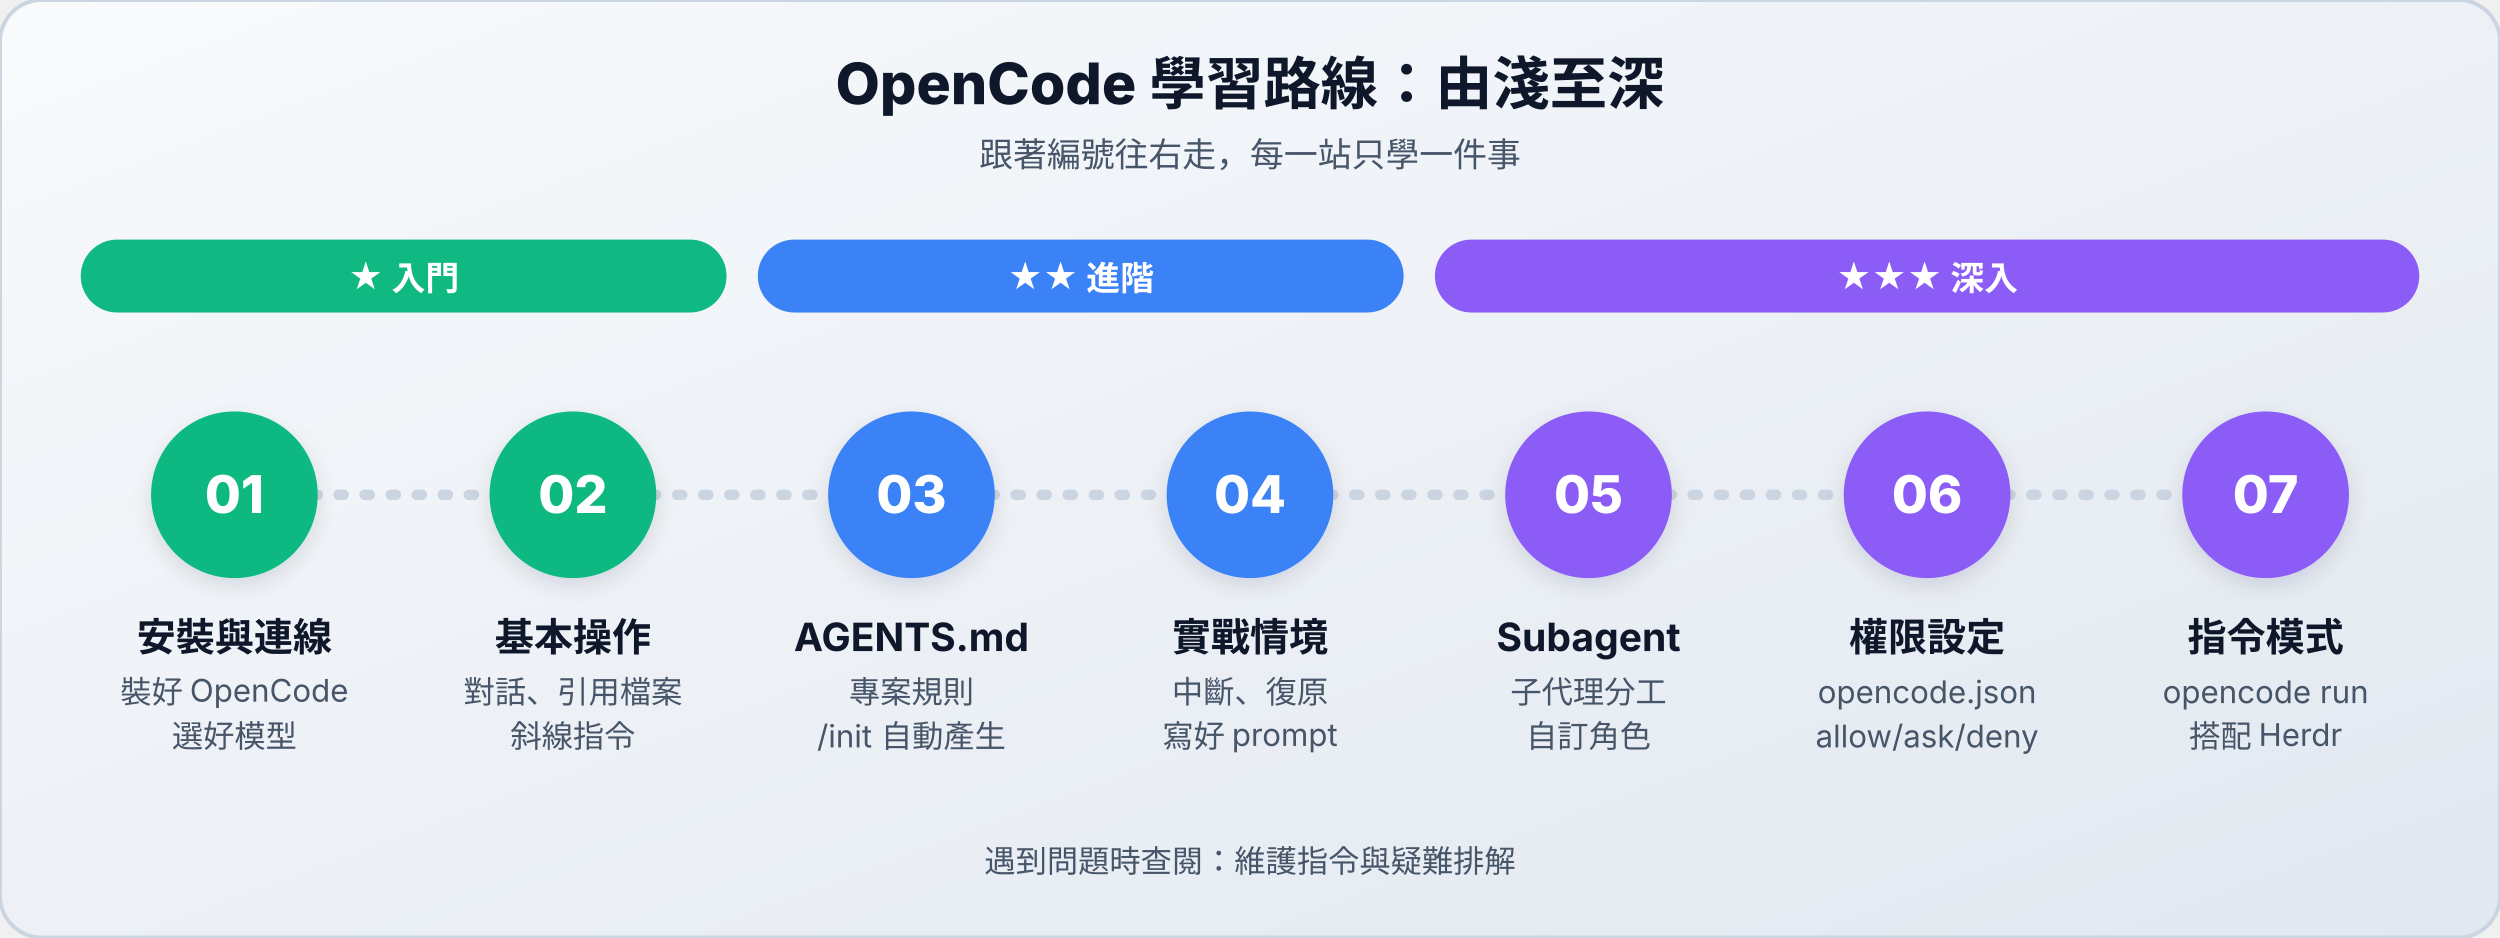
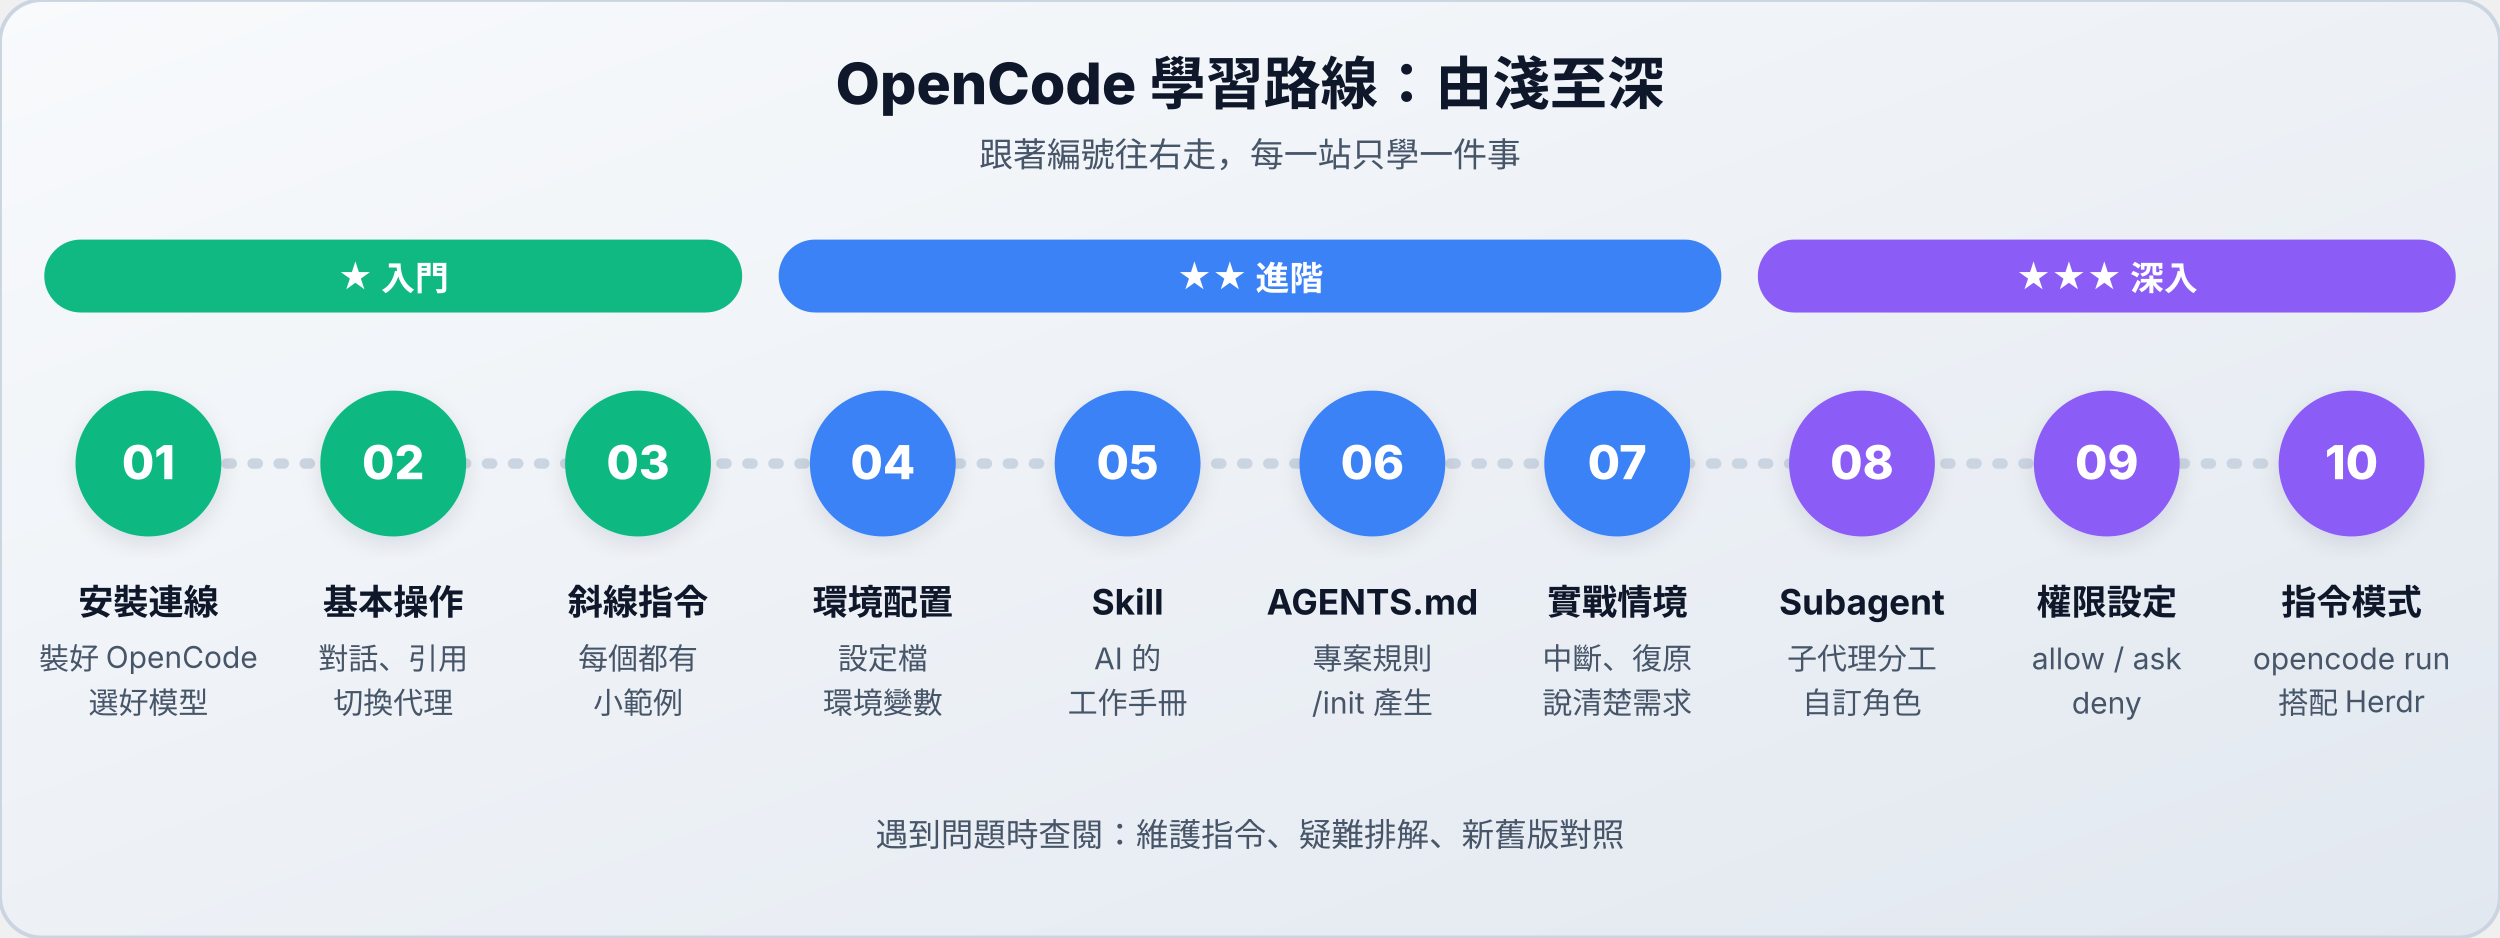
<svg xmlns="http://www.w3.org/2000/svg" viewBox="0 0 960 360" width="100%">
  <defs>
    <linearGradient id="bg" x1="0%" y1="0%" x2="100%" y2="100%">
      <stop offset="0%" stop-color="#f8fafc" />
      <stop offset="100%" stop-color="#e2e8f0" />
    </linearGradient>
-     <filter id="shadow" x="-20%" y="-20%" width="140%" height="140%">
-       <feDropShadow dx="0" dy="3" stdDeviation="4" flood-color="#0f172a" flood-opacity="0.12" />
+     <filter id="shadow" x="-10%" y="-10%" width="120%" height="125%">
+       <feDropShadow dx="0" dy="3" stdDeviation="4" flood-color="#0f172a" flood-opacity="0.10" />
    </filter>
  </defs>
  <style>
    text { font-family: -apple-system, BlinkMacSystemFont, "PingFang TC", "Noto Sans TC", "Microsoft JhengHei", sans-serif; }
    .title { font-size: 22px; font-weight: 800; fill: #0f172a; }
    .sub { font-size: 13px; fill: #475569; }
    .band { font-size: 13px; font-weight: 700; fill: #ffffff; }
-     .num { font-size: 20px; font-weight: 800; fill: #ffffff; }
-     .name { font-size: 15px; font-weight: 700; fill: #0f172a; }
-     .desc { font-size: 12px; fill: #475569; }
+     .num { font-size: 18px; font-weight: 800; fill: #ffffff; }
+     .name { font-size: 13.5px; font-weight: 700; fill: #0f172a; }
+     .desc { font-size: 11.5px; fill: #475569; }
  </style>
  <rect width="960" height="360" rx="16" fill="url(#bg)" stroke="#cbd5e1" stroke-width="1.5" />
  <text x="480" y="40" class="title" text-anchor="middle">OpenCode 學習路線：由淺至深</text>
  <text x="480" y="64" class="sub" text-anchor="middle">跟著編號往右走，每一站只學一件事</text>
-   <rect x="31" y="92" width="248" height="28" rx="14" fill="#10b981" />
-   <text x="155" y="111" class="band" text-anchor="middle">★ 入門</text>
-   <rect x="291" y="92" width="248" height="28" rx="14" fill="#3b82f6" />
-   <text x="415" y="111" class="band" text-anchor="middle">★★ 進階</text>
-   <rect x="551" y="92" width="378" height="28" rx="14" fill="#8b5cf6" />
-   <text x="740" y="111" class="band" text-anchor="middle">★★★ 深入</text>
-   <line x1="90" y1="190" x2="870" y2="190" stroke="#cbd5e1" stroke-width="4" stroke-dasharray="2 8" stroke-linecap="round" />
+   <rect x="17" y="92" width="268" height="28" rx="14" fill="#10b981" />
+   <text x="151.0" y="111" class="band" text-anchor="middle">★ 入門</text>
+   <rect x="299" y="92" width="362" height="28" rx="14" fill="#3b82f6" />
+   <text x="480.0" y="111" class="band" text-anchor="middle">★★ 進階</text>
+   <rect x="675" y="92" width="268" height="28" rx="14" fill="#8b5cf6" />
+   <text x="809.0" y="111" class="band" text-anchor="middle">★★★ 深入</text>
+   <line x1="57" y1="178" x2="903" y2="178" stroke="#cbd5e1" stroke-width="4" stroke-dasharray="2 8" stroke-linecap="round" />
  <g filter="url(#shadow)">
-     <circle cx="90" cy="190" r="32" fill="#10b981" />
-     <circle cx="220" cy="190" r="32" fill="#10b981" />
-     <circle cx="350" cy="190" r="32" fill="#3b82f6" />
-     <circle cx="480" cy="190" r="32" fill="#3b82f6" />
-     <circle cx="610" cy="190" r="32" fill="#8b5cf6" />
-     <circle cx="740" cy="190" r="32" fill="#8b5cf6" />
-     <circle cx="870" cy="190" r="32" fill="#8b5cf6" />
+     <circle cx="57" cy="178" r="28" fill="#10b981" />
+     <circle cx="151" cy="178" r="28" fill="#10b981" />
+     <circle cx="245" cy="178" r="28" fill="#10b981" />
+     <circle cx="339" cy="178" r="28" fill="#3b82f6" />
+     <circle cx="433" cy="178" r="28" fill="#3b82f6" />
+     <circle cx="527" cy="178" r="28" fill="#3b82f6" />
+     <circle cx="621" cy="178" r="28" fill="#3b82f6" />
+     <circle cx="715" cy="178" r="28" fill="#8b5cf6" />
+     <circle cx="809" cy="178" r="28" fill="#8b5cf6" />
+     <circle cx="903" cy="178" r="28" fill="#8b5cf6" />
  </g>
-   <text x="90" y="197" class="num" text-anchor="middle">01</text>
-   <text x="90" y="250" class="name" text-anchor="middle">安裝與連線</text>
-   <text x="90" y="270" class="desc" text-anchor="middle">裝好 OpenCode</text>
-   <text x="90" y="287" class="desc" text-anchor="middle">選好模型</text>
-   <text x="220" y="197" class="num" text-anchor="middle">02</text>
-   <text x="220" y="250" class="name" text-anchor="middle">基本操作</text>
-   <text x="220" y="270" class="desc" text-anchor="middle">對話、引用檔案</text>
-   <text x="220" y="287" class="desc" text-anchor="middle">斜線指令</text>
-   <text x="350" y="197" class="num" text-anchor="middle">03</text>
-   <text x="350" y="250" class="name" text-anchor="middle">AGENTS.md</text>
-   <text x="350" y="270" class="desc" text-anchor="middle">專案規則</text>
-   <text x="350" y="287" class="desc" text-anchor="middle">/init 自動產生</text>
-   <text x="480" y="197" class="num" text-anchor="middle">04</text>
-   <text x="480" y="250" class="name" text-anchor="middle">實戰情境</text>
-   <text x="480" y="270" class="desc" text-anchor="middle">中斷、復原</text>
-   <text x="480" y="287" class="desc" text-anchor="middle">寫好 prompt</text>
-   <text x="610" y="197" class="num" text-anchor="middle">05</text>
-   <text x="610" y="250" class="name" text-anchor="middle">Subagent</text>
-   <text x="610" y="270" class="desc" text-anchor="middle">子代理分工</text>
-   <text x="610" y="287" class="desc" text-anchor="middle">自訂角色</text>
-   <text x="740" y="197" class="num" text-anchor="middle">06</text>
-   <text x="740" y="250" class="name" text-anchor="middle">權限設定</text>
-   <text x="740" y="270" class="desc" text-anchor="middle">opencode.json</text>
-   <text x="740" y="287" class="desc" text-anchor="middle">allow/ask/deny</text>
-   <text x="870" y="197" class="num" text-anchor="middle">07</text>
-   <text x="870" y="250" class="name" text-anchor="middle">指令模式</text>
-   <text x="870" y="270" class="desc" text-anchor="middle">opencode run</text>
-   <text x="870" y="287" class="desc" text-anchor="middle">搭配 Herdr</text>
-   <text x="480" y="335" class="desc" text-anchor="middle">遇到問題時查閱：維護指令與疑難排解</text>
+   <text x="57" y="184" class="num" text-anchor="middle">01</text>
+   <text x="57" y="236" class="name" text-anchor="middle">安裝連線</text>
+   <text x="57" y="257" class="desc" text-anchor="middle">裝好 OpenCode</text>
+   <text x="57" y="274" class="desc" text-anchor="middle">選好模型</text>
+   <text x="151" y="184" class="num" text-anchor="middle">02</text>
+   <text x="151" y="236" class="name" text-anchor="middle">基本操作</text>
+   <text x="151" y="257" class="desc" text-anchor="middle">對話、引用</text>
+   <text x="151" y="274" class="desc" text-anchor="middle">切換代理</text>
+   <text x="245" y="184" class="num" text-anchor="middle">03</text>
+   <text x="245" y="236" class="name" text-anchor="middle">斜線指令</text>
+   <text x="245" y="257" class="desc" text-anchor="middle">每個都有</text>
+   <text x="245" y="274" class="desc" text-anchor="middle">小範例</text>
+   <text x="339" y="184" class="num" text-anchor="middle">04</text>
+   <text x="339" y="236" class="name" text-anchor="middle">環境配置</text>
+   <text x="339" y="257" class="desc" text-anchor="middle">設定檔</text>
+   <text x="339" y="274" class="desc" text-anchor="middle">環境變數</text>
+   <text x="433" y="184" class="num" text-anchor="middle">05</text>
+   <text x="433" y="236" class="name" text-anchor="middle">Skill</text>
+   <text x="433" y="257" class="desc" text-anchor="middle">AI 的</text>
+   <text x="433" y="274" class="desc" text-anchor="middle">工作手冊</text>
+   <text x="527" y="184" class="num" text-anchor="middle">06</text>
+   <text x="527" y="236" class="name" text-anchor="middle">AGENTS.md</text>
+   <text x="527" y="257" class="desc" text-anchor="middle">專案規則</text>
+   <text x="527" y="274" class="desc" text-anchor="middle">/init 產生</text>
+   <text x="621" y="184" class="num" text-anchor="middle">07</text>
+   <text x="621" y="236" class="name" text-anchor="middle">實戰情境</text>
+   <text x="621" y="257" class="desc" text-anchor="middle">中斷、復原</text>
+   <text x="621" y="274" class="desc" text-anchor="middle">說清楚需求</text>
+   <text x="715" y="184" class="num" text-anchor="middle">08</text>
+   <text x="715" y="236" class="name" text-anchor="middle">Subagent</text>
+   <text x="715" y="257" class="desc" text-anchor="middle">子代理分工</text>
+   <text x="715" y="274" class="desc" text-anchor="middle">自訂角色</text>
+   <text x="809" y="184" class="num" text-anchor="middle">09</text>
+   <text x="809" y="236" class="name" text-anchor="middle">權限設定</text>
+   <text x="809" y="257" class="desc" text-anchor="middle">allow / ask</text>
+   <text x="809" y="274" class="desc" text-anchor="middle">deny</text>
+   <text x="903" y="184" class="num" text-anchor="middle">10</text>
+   <text x="903" y="236" class="name" text-anchor="middle">指令模式</text>
+   <text x="903" y="257" class="desc" text-anchor="middle">opencode run</text>
+   <text x="903" y="274" class="desc" text-anchor="middle">搭配 Herdr</text>
+   <text x="480" y="325" class="desc" text-anchor="middle" style="font-size:12.5px">遇到問題時查閱：維護指令、疑難排解、新舊版對照</text>
</svg>
